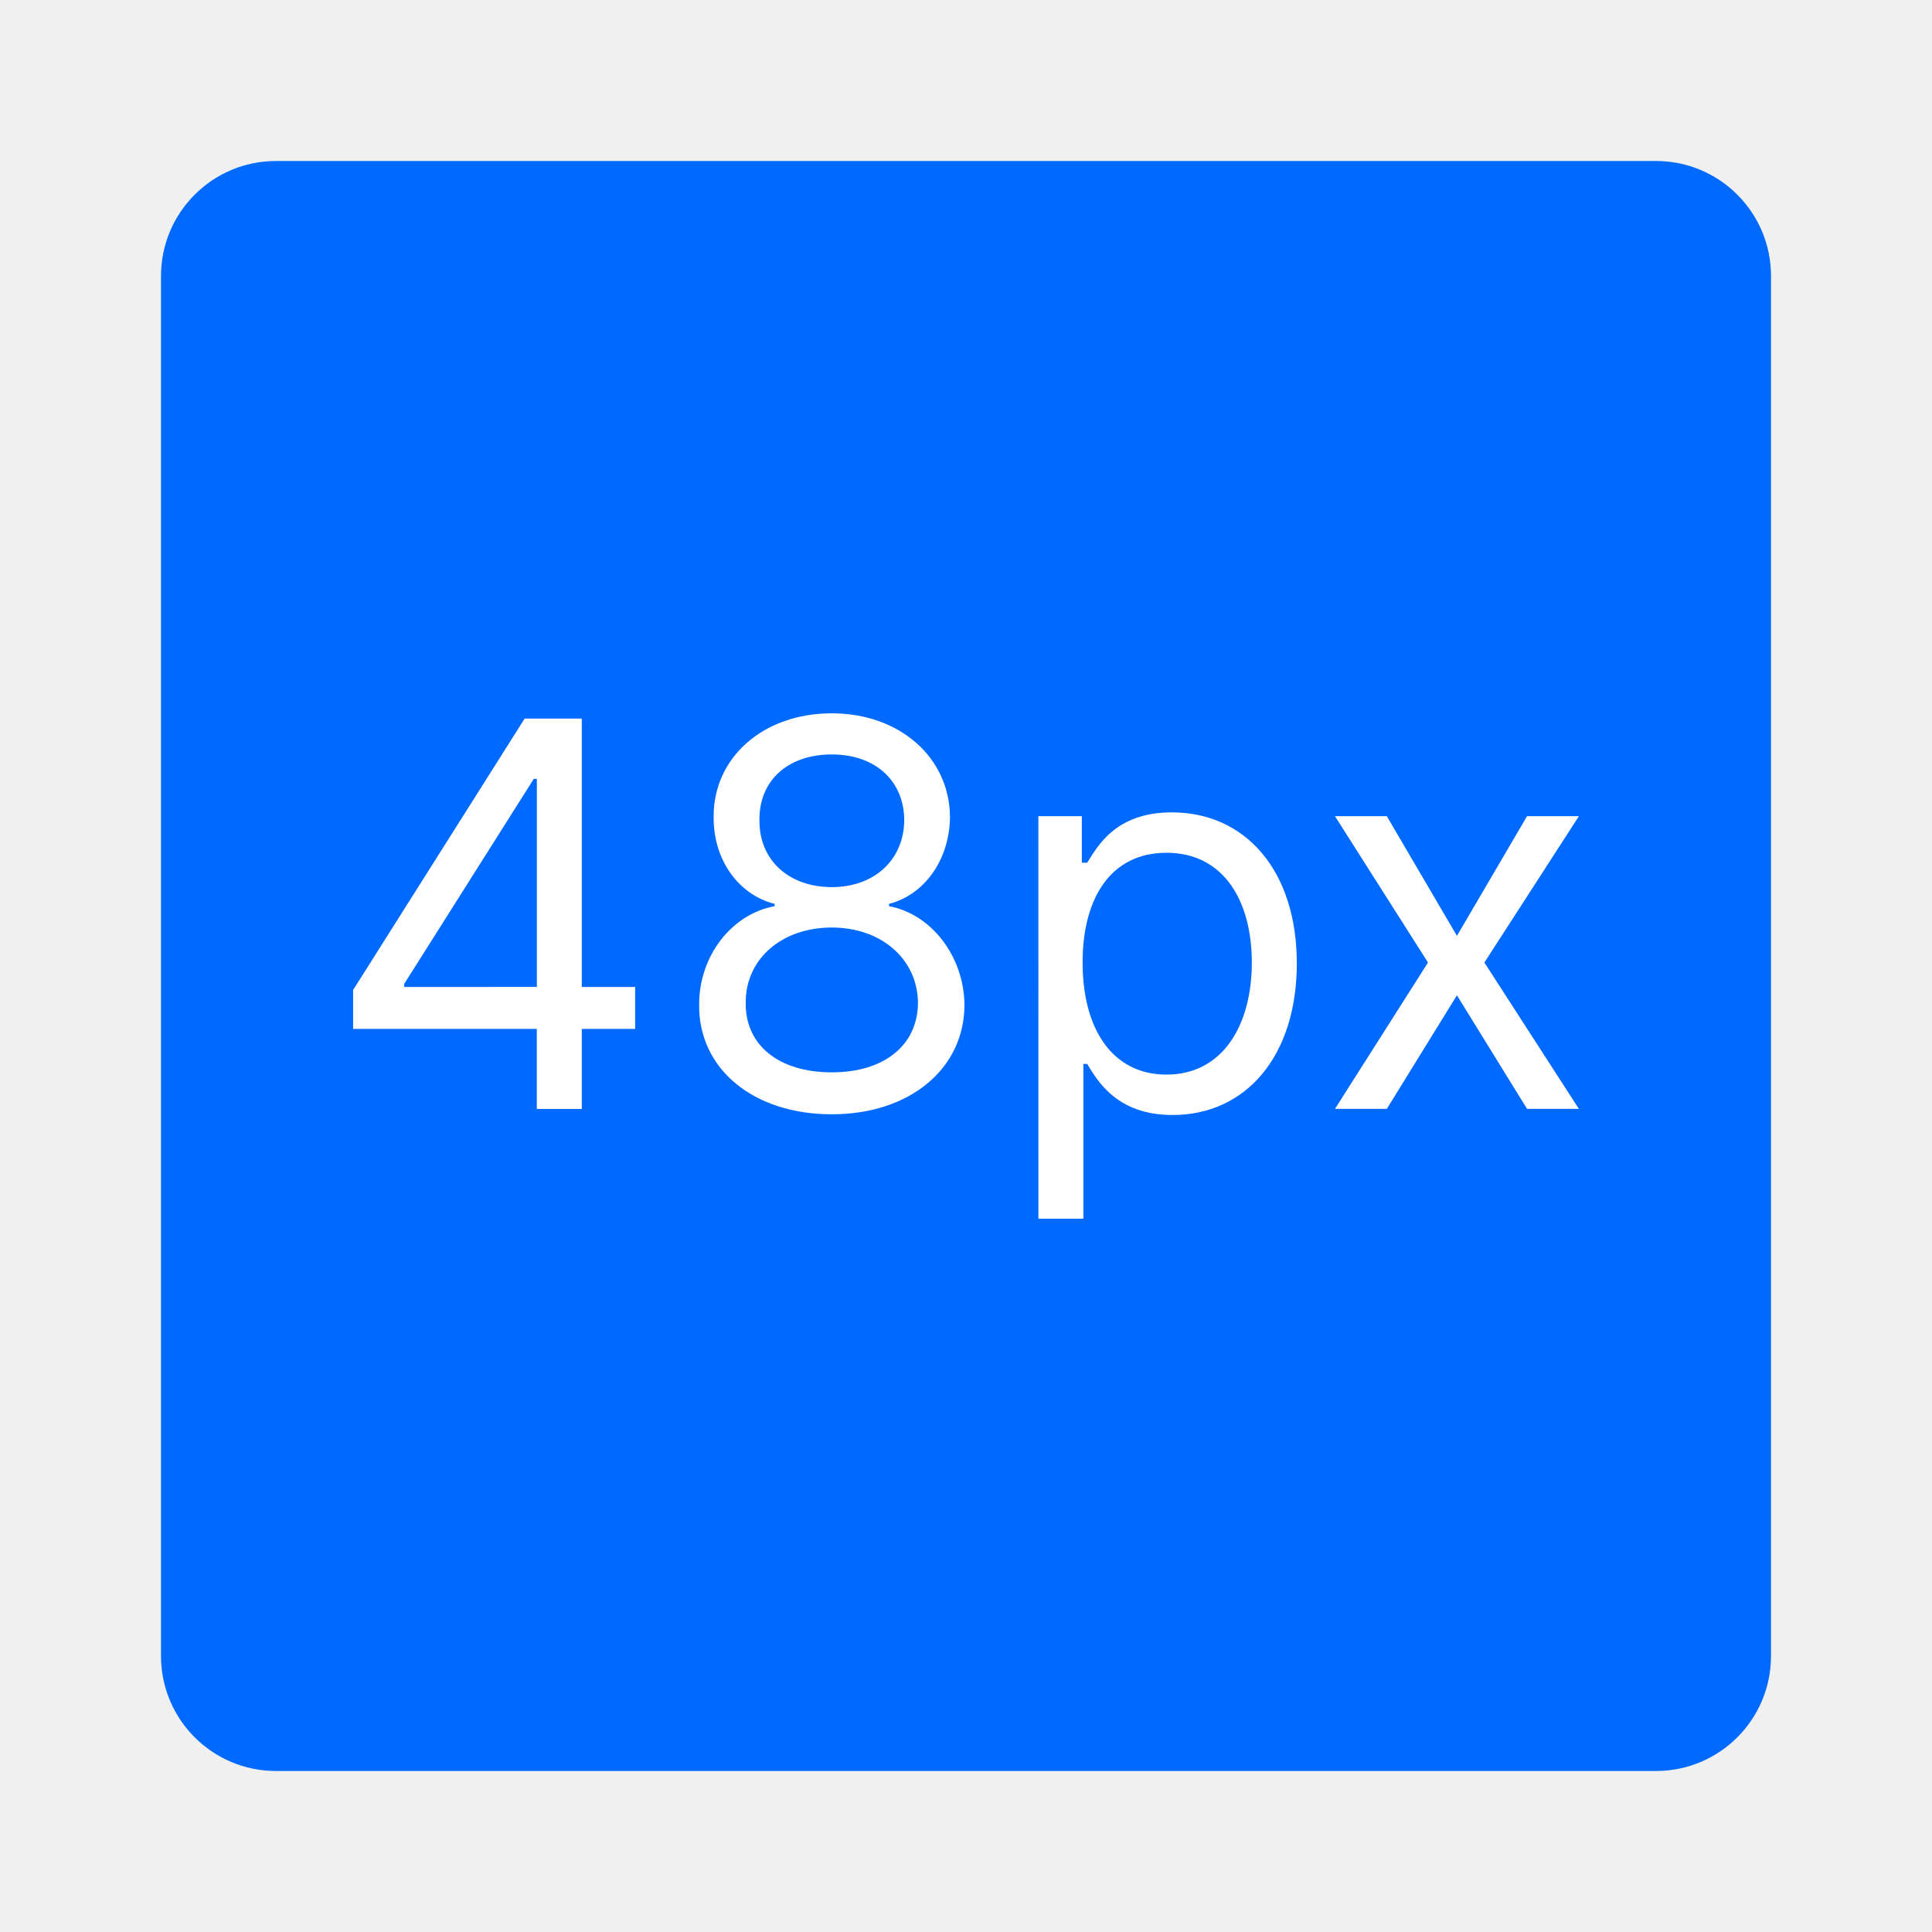
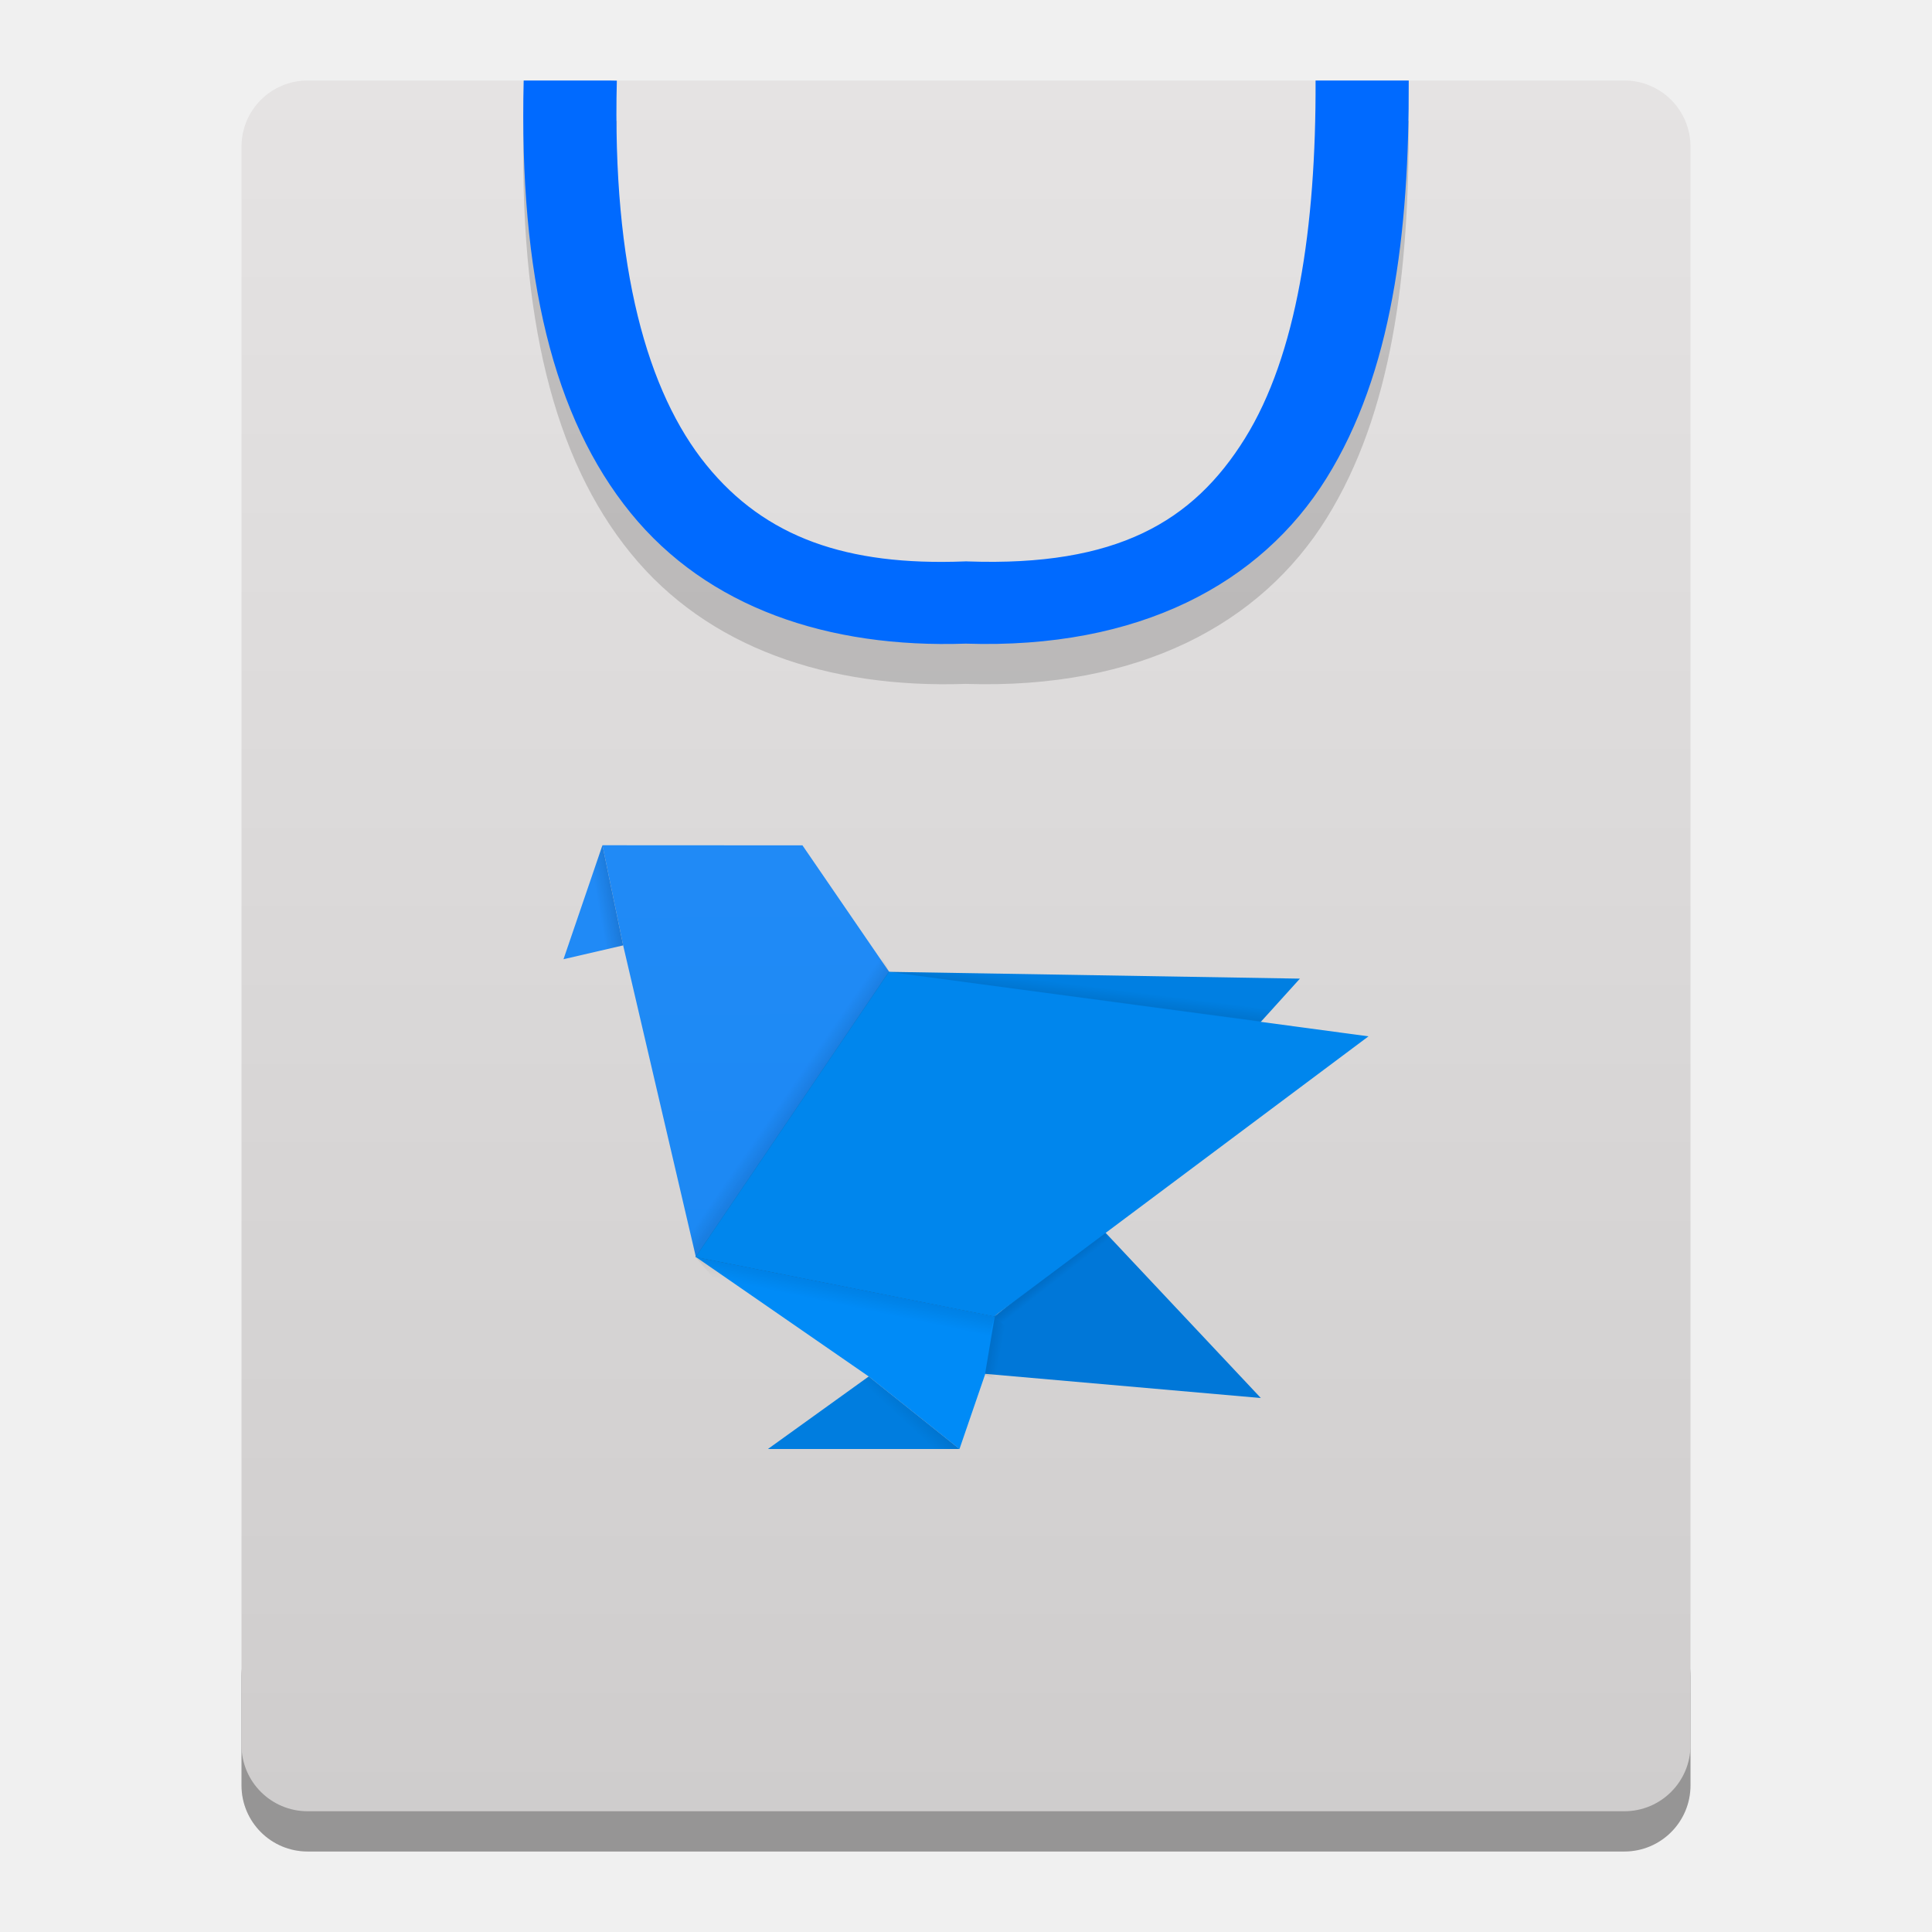
- <svg xmlns="http://www.w3.org/2000/svg" version="1.1" viewBox="0 0 48 48">
-   <rect x="4" y="4" width="40" height="40" rx="2.857" ry="2.857" fill="#006aff" stroke-width="1.429" />
-   <g fill="#fff" stroke-width="1.429" aria-label="48px">
-     <path d="m8.773 25.563h4.564v1.989h1.117v-1.989h1.326v-1.042h-1.326v-6.667h-1.42l-4.261 6.742zm1.269-1.042v-0.076l3.22-5.095h0.076v5.17z" />
-     <path d="m20.667 27.684c1.937 0 3.286-1.132 3.295-2.708-0.009-1.226-0.829-2.268-1.875-2.462v-0.057c0.909-0.237 1.506-1.127 1.515-2.159-0.009-1.477-1.25-2.576-2.936-2.576-1.705 0-2.945 1.098-2.936 2.576-0.009 1.032 0.587 1.922 1.515 2.159v0.057c-1.065 0.194-1.884 1.236-1.875 2.462-0.009 1.577 1.34 2.708 3.295 2.708zm0-5.644c-1.061 0-1.809-0.663-1.799-1.667-0.009-0.985 0.71-1.629 1.799-1.629 1.07 0 1.79 0.644 1.799 1.629-0.009 1.004-0.758 1.667-1.799 1.667zm0 4.602c-1.33 0-2.15-0.682-2.14-1.723-0.009-1.094 0.895-1.875 2.14-1.875 1.226 0 2.131 0.781 2.14 1.875-0.009 1.042-0.829 1.723-2.14 1.723z" />
-     <path d="m25.799 30.278h1.117v-3.845h0.095c0.246 0.398 0.72 1.269 2.121 1.269 1.818 0 3.087-1.458 3.087-3.769 0-2.292-1.269-3.75-3.106-3.75-1.42 0-1.856 0.871-2.102 1.25h-0.133v-1.155h-1.08zm1.098-6.364c0-1.629 0.72-2.727 2.083-2.727 1.42 0 2.121 1.193 2.121 2.727 0 1.553-0.72 2.784-2.121 2.784-1.345 0-2.083-1.136-2.083-2.784z" />
-     <path d="m34.455 20.278h-1.288l2.311 3.636-2.311 3.636h1.288l1.742-2.822 1.742 2.822h1.288l-2.348-3.636 2.348-3.636h-1.288l-1.742 2.973z" />
+ <svg xmlns="http://www.w3.org/2000/svg" xmlns:xlink="http://www.w3.org/1999/xlink" version="1.1" id="svg2" width="48" height="48" viewBox="0 0 48 48">
+   <defs id="defs6">
+     <style id="current-color-scheme" type="text/css">.ColorScheme-Highlight {
+         color:#006aff;
+       }
+       .ColorScheme-HighlightedText {
+         color:#ffffff;
+       }</style>
+     <linearGradient id="linearGradient826">
+       <stop style="stop-color:#e5e3e3;stop-opacity:1" offset="0" id="stop822" />
+       <stop style="stop-color:#cfcdcd;stop-opacity:1" offset="1" id="stop824" />
+     </linearGradient>
+     <clipPath clipPathUnits="userSpaceOnUse" id="clipPath1227">
+       <path d="M 0,660 H 660 V 0 H 0 Z" id="path1225" />
+     </clipPath>
+     <clipPath clipPathUnits="userSpaceOnUse" id="clipPath1237">
+       <path d="M -102.917,69.287 H 102.917 V -69.287 h -205.834 z" id="path1235" />
+     </clipPath>
+     <clipPath clipPathUnits="userSpaceOnUse" id="clipPath1865">
+       <path d="M -102.917,69.287 H 102.917 V -69.287 h -205.834 z" id="path1863" />
+     </clipPath>
+     <clipPath clipPathUnits="userSpaceOnUse" id="clipPath2493">
+       <path d="M -102.917,69.287 H 102.917 V -69.287 h -205.834 z" id="path2491" />
+     </clipPath>
+     <clipPath clipPathUnits="userSpaceOnUse" id="clipPath3121">
+       <path d="M -102.917,69.287 H 102.917 V -69.287 h -205.834 z" id="path3119" />
+     </clipPath>
+     <clipPath clipPathUnits="userSpaceOnUse" id="clipPath3749">
+       <path d="M -102.917,69.287 H 102.917 V -69.287 h -205.834 z" id="path3747" />
+     </clipPath>
+     <clipPath clipPathUnits="userSpaceOnUse" id="clipPath4377">
+       <path d="M -102.917,69.287 H 102.917 V -69.287 h -205.834 z" id="path4375" />
+     </clipPath>
+     <clipPath clipPathUnits="userSpaceOnUse" id="clipPath5005">
+       <path d="M -102.917,69.287 H 102.917 V -69.287 h -205.834 z" id="path5003" />
+     </clipPath>
+     <clipPath clipPathUnits="userSpaceOnUse" id="clipPath5633">
+       <path d="M -102.917,69.287 H 102.917 V -69.287 h -205.834 z" id="path5631" />
+     </clipPath>
+     <clipPath clipPathUnits="userSpaceOnUse" id="clipPath6261">
+       <path d="M -102.917,69.287 H 102.917 V -69.287 h -205.834 z" id="path6259" />
+     </clipPath>
+     <clipPath clipPathUnits="userSpaceOnUse" id="clipPath6889">
+       <path d="M -102.917,69.287 H 102.917 V -69.287 h -205.834 z" id="path6887" />
+     </clipPath>
+     <clipPath clipPathUnits="userSpaceOnUse" id="clipPath7517">
+       <path d="M -102.917,69.287 H 102.917 V -69.287 h -205.834 z" id="path7515" />
+     </clipPath>
+     <clipPath clipPathUnits="userSpaceOnUse" id="clipPath8145">
+       <path d="M -102.917,69.287 H 102.917 V -69.287 h -205.834 z" id="path8143" />
+     </clipPath>
+     <clipPath clipPathUnits="userSpaceOnUse" id="clipPath8773">
+       <path d="M -102.917,69.287 H 102.917 V -69.287 h -205.834 z" id="path8771" />
+     </clipPath>
+     <filter id="filter4193" style="color-interpolation-filters:sRGB">
+       <feColorMatrix id="feColorMatrix4191" values="0.22 0.72 0.07 0.5 0 0.22 0.72 0.07 0.5 0 0.22 0.72 0.07 0.5 0 0 0 0 1 0 " />
+     </filter>
+     <linearGradient id="linearGradient17488">
+       <stop style="stop-color:#000000;stop-opacity:0.123" offset="0" id="stop17484" />
+       <stop style="stop-color:#000000;stop-opacity:0" offset="1" id="stop17486" />
+     </linearGradient>
+     <filter id="filter8477" style="color-interpolation-filters:sRGB">
+       <feColorMatrix id="feColorMatrix8475" values="0.22 0.72 0.07 0.5 0 0.22 0.72 0.07 0.5 0 0.22 0.72 0.07 0.5 0 0 0 0 1 0 " />
+     </filter>
+     <linearGradient xlink:href="#linearGradient826" id="linearGradient5005" x1="234.995" y1="0.841" x2="234.995" y2="255.373" gradientUnits="userSpaceOnUse" gradientTransform="matrix(1.058926,0,0,1.078906,-6.886613,-6.75101)" />
+     <linearGradient xlink:href="#linearGradient5126-9" id="linearGradient5057-0" x1="3550.01" y1="166.406" x2="3457.928" y2="68.058" gradientUnits="userSpaceOnUse" gradientTransform="matrix(0.1580137,0,0,-0.1534592,-660.1409,327.8901)" />
+     <linearGradient id="linearGradient5126-9">
+       <stop style="stop-color:#000000;stop-opacity:0.078" offset="0" id="stop5122-3" />
+       <stop style="stop-color:#000000;stop-opacity:0" offset="1" id="stop5124-6" />
+     </linearGradient>
+     <linearGradient xlink:href="#linearGradient5126-9" id="linearGradient5010-0" x1="5709.909" y1="3656.13" x2="5721.645" y2="3747.193" gradientUnits="userSpaceOnUse" gradientTransform="matrix(0.1580137,0,0,-0.1534592,-661.6513,427.9787)" />
+     <linearGradient xlink:href="#linearGradient5126-9" id="linearGradient17531-6" x1="4328.198" y1="1339.151" x2="4417.95" y2="1323.124" gradientUnits="userSpaceOnUse" gradientTransform="matrix(0.1580137,0,0,-0.1534592,-661.6513,428.3678)" />
+     <linearGradient xlink:href="#linearGradient5126-9" id="linearGradient17521-2" x1="4730.331" y1="1641.33" x2="4768.774" y2="1593.249" gradientUnits="userSpaceOnUse" gradientTransform="matrix(0.1580137,0,0,-0.1534592,-661.6513,427.9787)" />
+     <linearGradient xlink:href="#linearGradient5126-9" id="linearGradient17419-2-6" x1="4552.577" y1="2938.654" x2="4462.826" y2="2999.557" gradientUnits="userSpaceOnUse" gradientTransform="matrix(0.1580137,0,0,-0.1534592,-916.9271,410.2703)" />
+     <linearGradient xlink:href="#linearGradient17488" id="linearGradient17458-1" x1="1664.645" y1="3954.771" x2="1536.428" y2="3932.333" gradientUnits="userSpaceOnUse" gradientTransform="matrix(0.1580137,0,0,-0.1534592,-676.6383,399.2788)" />
+     <linearGradient xlink:href="#linearGradient17425-2" id="linearGradient17427-9" x1="3725.58" y1="3820.143" x2="3687.115" y2="1294.275" gradientUnits="userSpaceOnUse" gradientTransform="matrix(0.1580137,0,0,-0.1534592,-917.4569,410.2703)" />
+     <linearGradient id="linearGradient17425-2">
+       <stop style="stop-color:#0086ed;stop-opacity:1" offset="0" id="stop17421-0" />
+       <stop style="stop-color:#0086ed;stop-opacity:1" offset="1" id="stop17423-2" />
+     </linearGradient>
+     <linearGradient xlink:href="#linearGradient17417-7" id="linearGradient17419-3" x1="3712.758" y1="4602.265" x2="3725.58" y2="1672.515" gradientUnits="userSpaceOnUse" gradientTransform="matrix(0.1580137,0,0,-0.1534592,-916.9271,410.2703)" />
+     <linearGradient id="linearGradient17417-7">
+       <stop style="stop-color:#208af6;stop-opacity:1" offset="0" id="stop17413-5" />
+       <stop style="stop-color:#1c89f4;stop-opacity:1" offset="1" id="stop17415-9" />
+     </linearGradient>
+     <linearGradient gradientTransform="matrix(0.1580137,0,0,-0.1534592,-662.181,427.9787)" xlink:href="#linearGradient5126-9" id="linearGradient17435-3-2" x1="3395.859" y1="1534.827" x2="3364.825" y2="1389.709" gradientUnits="userSpaceOnUse" />
+     <linearGradient xlink:href="#linearGradient17433-8" id="linearGradient17435-2" x1="4353.841" y1="1800.731" x2="4341.02" y2="-340.487" gradientUnits="userSpaceOnUse" gradientTransform="matrix(0.1580137,0,0,-0.126775,-661.6513,380.2698)" />
+     <linearGradient id="linearGradient17433-8">
+       <stop style="stop-color:#008bf7;stop-opacity:1" offset="0" id="stop17429-9" />
+       <stop style="stop-color:#008bf7;stop-opacity:1" offset="1" id="stop17431-7" />
+     </linearGradient>
+   </defs>
+   <g id="g840" transform="matrix(0.1565817,0,0,0.1565817,4.114119,2.915074)" style="display:inline">
+     <rect style="fill:#cfcdcd;fill-opacity:1;stroke:none;stroke-width:2.55;stroke-miterlimit:1.414" id="rect4997-9" width="229.912" height="38.319" x="12.044" y="236.841" rx="10.492" />
+     <rect style="fill:#000000;fill-opacity:0.275;stroke:none;stroke-width:2.55;stroke-miterlimit:1.414" id="rect4997-9-2" width="229.912" height="38.319" x="12.044" y="236.841" rx="10.492" />
+     <rect style="fill:url(#linearGradient5005);fill-opacity:1;stroke:none;stroke-width:6.826;stroke-miterlimit:1.414" id="rect4997" width="229.912" height="274.617" x="12.044" y="-5.844" rx="10.492" />
+     <path id="path5090-7" style="color:#000000;font-style:normal;font-variant:normal;font-weight:normal;font-stretch:normal;font-size:medium;line-height:normal;font-family:sans-serif;font-variant-ligatures:normal;font-variant-position:normal;font-variant-caps:normal;font-variant-numeric:normal;font-variant-alternates:normal;font-variant-east-asian:normal;font-feature-settings:normal;font-variation-settings:normal;text-indent:0;text-align:start;text-decoration:none;text-decoration-line:none;text-decoration-style:solid;text-decoration-color:#000000;letter-spacing:normal;word-spacing:normal;text-transform:none;writing-mode:lr-tb;direction:ltr;text-orientation:mixed;dominant-baseline:auto;baseline-shift:baseline;text-anchor:start;white-space:normal;shape-padding:0;shape-margin:0;inline-size:0;clip-rule:nonzero;display:inline;overflow:visible;visibility:visible;opacity:1;isolation:auto;mix-blend-mode:normal;color-interpolation:sRGB;color-interpolation-filters:linearRGB;solid-color:#000000;solid-opacity:1;vector-effect:none;fill:#000000;fill-opacity:0.157;fill-rule:nonzero;stroke:none;stroke-width:13.892;stroke-linecap:butt;stroke-linejoin:miter;stroke-miterlimit:4;stroke-dasharray:none;stroke-dashoffset:0;stroke-opacity:1;color-rendering:auto;image-rendering:auto;shape-rendering:auto;text-rendering:auto;enable-background:accumulate;stop-color:#000000;stop-opacity:1" d="M 56.816,0.542 C 56.069,31.655 61.548,54.097 73.793,69.163 c 12.204,15.016 31.331,21.48 53.153,20.732 27.524,0.906 46.847,-9.532 57.253,-26.252 10.412,-16.73 13.134,-38.783 13.05,-63.1 h -14.782 c 0.083,23.374 -3.004,43.605 -11.217,56.801 -8.224,13.214 -20.352,20.332 -43.928,19.508 l -0.303,-0.013 -0.303,0.013 C 108.067,77.568 95.159,73.062 85.804,61.551 76.449,50.041 70.85,30.293 71.599,0.568 l -1.285,-0.026 z" />
+     <path id="path5090" style="fill:currentColor;stroke-width:1.088" d="M 56.816,-5.844 C 56.069,25.269 61.548,47.711 73.793,62.777 c 12.204,15.016 31.331,21.48 53.153,20.732 27.524,0.906 46.847,-9.532 57.253,-26.252 10.412,-16.73 13.134,-38.783 13.05,-63.1 h -14.782 c 0.083,23.374 -3.004,43.605 -11.217,56.801 -8.224,13.214 -20.352,20.332 -43.928,19.508 l -0.303,-0.013 -0.303,0.013 C 108.067,71.181 95.159,66.675 85.804,55.165 76.449,43.654 70.85,23.907 71.599,-5.819 l -1.285,-0.025 z" class="ColorScheme-Highlight" />
+   </g>
+   <g id="g5319" transform="matrix(0.02116402,0,0,0.02143128,24.23545,27.93743)">
+     <path id="path17401-3" d="M -328.235,153.608 7.494,288.742 335.008,317.119 c -185.638,-195.1 0,0 -185.638,-195.1 L 22.263,222.474 Z" style="fill:#0077d8;fill-opacity:1;fill-rule:evenodd;stroke:none;stroke-width:0.261px;stroke-linecap:butt;stroke-linejoin:miter;stroke-opacity:1" />
+     <path id="path17403-6" d="m -328.235,153.608 202.935,138.519 106.528,84.079 29.892,-85.953 13.647,-79.396 z" style="fill:url(#linearGradient17435-2);fill-opacity:1;fill-rule:evenodd;stroke:none;stroke-width:0.237px;stroke-linecap:butt;stroke-linejoin:miter;stroke-opacity:1" />
+     <path id="path17403-5-1" d="m -328.764,153.608 174.236,200.695 135.756,21.903 41.035,-153.343 z" style="fill:url(#linearGradient17435-3-2);fill-opacity:1;fill-rule:evenodd;stroke:none;stroke-width:0.261px;stroke-linecap:butt;stroke-linejoin:miter;stroke-opacity:1" />
+     <path id="path17405-2" d="m -243.658,376.206 118.358,-84.079 106.528,84.079" style="fill:#007ddf;fill-opacity:1;fill-rule:evenodd;stroke:none;stroke-width:0.261px;stroke-linecap:butt;stroke-linejoin:miter;stroke-opacity:1" />
+     <path id="path17395-9" d="m -203.103,-323.582 -234.811,-0.123 24.312,116.088 85.367,361.225 226.912,-330.557 z" style="fill:url(#linearGradient17419-3);fill-opacity:1;fill-rule:evenodd;stroke:none;stroke-width:0.261px;stroke-linecap:butt;stroke-linejoin:miter;stroke-opacity:1" />
+     <path id="path17397-3" d="m -437.914,-323.706 -45.711,132.117 70.023,-16.029 z" style="fill:#208af6;fill-opacity:1;fill-rule:evenodd;stroke:none;stroke-width:0.261px;stroke-linecap:butt;stroke-linejoin:miter;stroke-opacity:1" />
+     <path id="path17399-1" d="M -101.323,-176.95 22.263,222.474 -328.235,153.608 -101.323,-176.95" style="fill:#333333;fill-rule:evenodd;stroke:none;stroke-width:0.261px;stroke-linecap:butt;stroke-linejoin:miter;stroke-opacity:1" />
+     <path id="path17409-9" d="m 22.263,222.474 358.602,-391.553 -482.187,-7.87 -226.912,330.557 z" style="fill:#007fe2;fill-opacity:1;fill-rule:evenodd;stroke:none;stroke-width:0.261px;stroke-linecap:butt;stroke-linejoin:miter;stroke-opacity:1" />
+     <path id="path17407-4" d="M -328.764,153.608 21.733,222.474 461.375,-102.181 l -563.227,-74.769 -226.912,330.557" style="fill:url(#linearGradient17427-9);fill-opacity:1;fill-rule:evenodd;stroke:none;stroke-width:0.261px;stroke-linecap:butt;stroke-linejoin:miter;stroke-opacity:1" />
+     <path id="path17397-0-7" d="m -437.914,-323.706 -45.711,132.117 70.023,-16.029 z" style="fill:url(#linearGradient17458-1);fill-opacity:1;fill-rule:evenodd;stroke:none;stroke-width:0.261px;stroke-linecap:butt;stroke-linejoin:miter;stroke-opacity:1" />
+     <path id="path17395-5-8" d="m -160.077,-296.973 -263.38,1.968 95.222,448.613 226.912,-330.557 z" style="fill:url(#linearGradient17419-2-6);fill-opacity:1;fill-rule:evenodd;stroke:none;stroke-width:0.261px;stroke-linecap:butt;stroke-linejoin:miter;stroke-opacity:1" />
+     <path id="path17513-4" d="m 21.733,222.474 25.169,20.992 131.083,-80 -25.75,-37.273 z" style="fill:url(#linearGradient17521-2);fill-opacity:1;fill-rule:evenodd;stroke:none;stroke-width:0.261px;stroke-linecap:butt;stroke-linejoin:miter;stroke-opacity:1" />
+     <path id="path17523-5" d="m 22.263,222.863 -11.143,67.39 19.753,8.854 16.029,-55.253 z" style="fill:url(#linearGradient17531-6);fill-opacity:1;fill-rule:evenodd;stroke:none;stroke-width:0.261px;stroke-linecap:butt;stroke-linejoin:miter;stroke-opacity:1" />
+     <path id="path5002-0" d="m -101.852,-176.95 482.717,7.87 -46.184,49.66 z" style="fill:url(#linearGradient5010-0);fill-opacity:1;fill-rule:evenodd;stroke:none;stroke-width:0.261px;stroke-linecap:butt;stroke-linejoin:miter;stroke-opacity:1" />
+     <path id="path17405-3-3" d="m -243.658,376.206 118.358,-84.079 106.528,84.079" style="fill:url(#linearGradient5057-0);fill-opacity:1;fill-rule:evenodd;stroke:none;stroke-width:0.261px;stroke-linecap:butt;stroke-linejoin:miter;stroke-opacity:1" />
  </g>
</svg>
